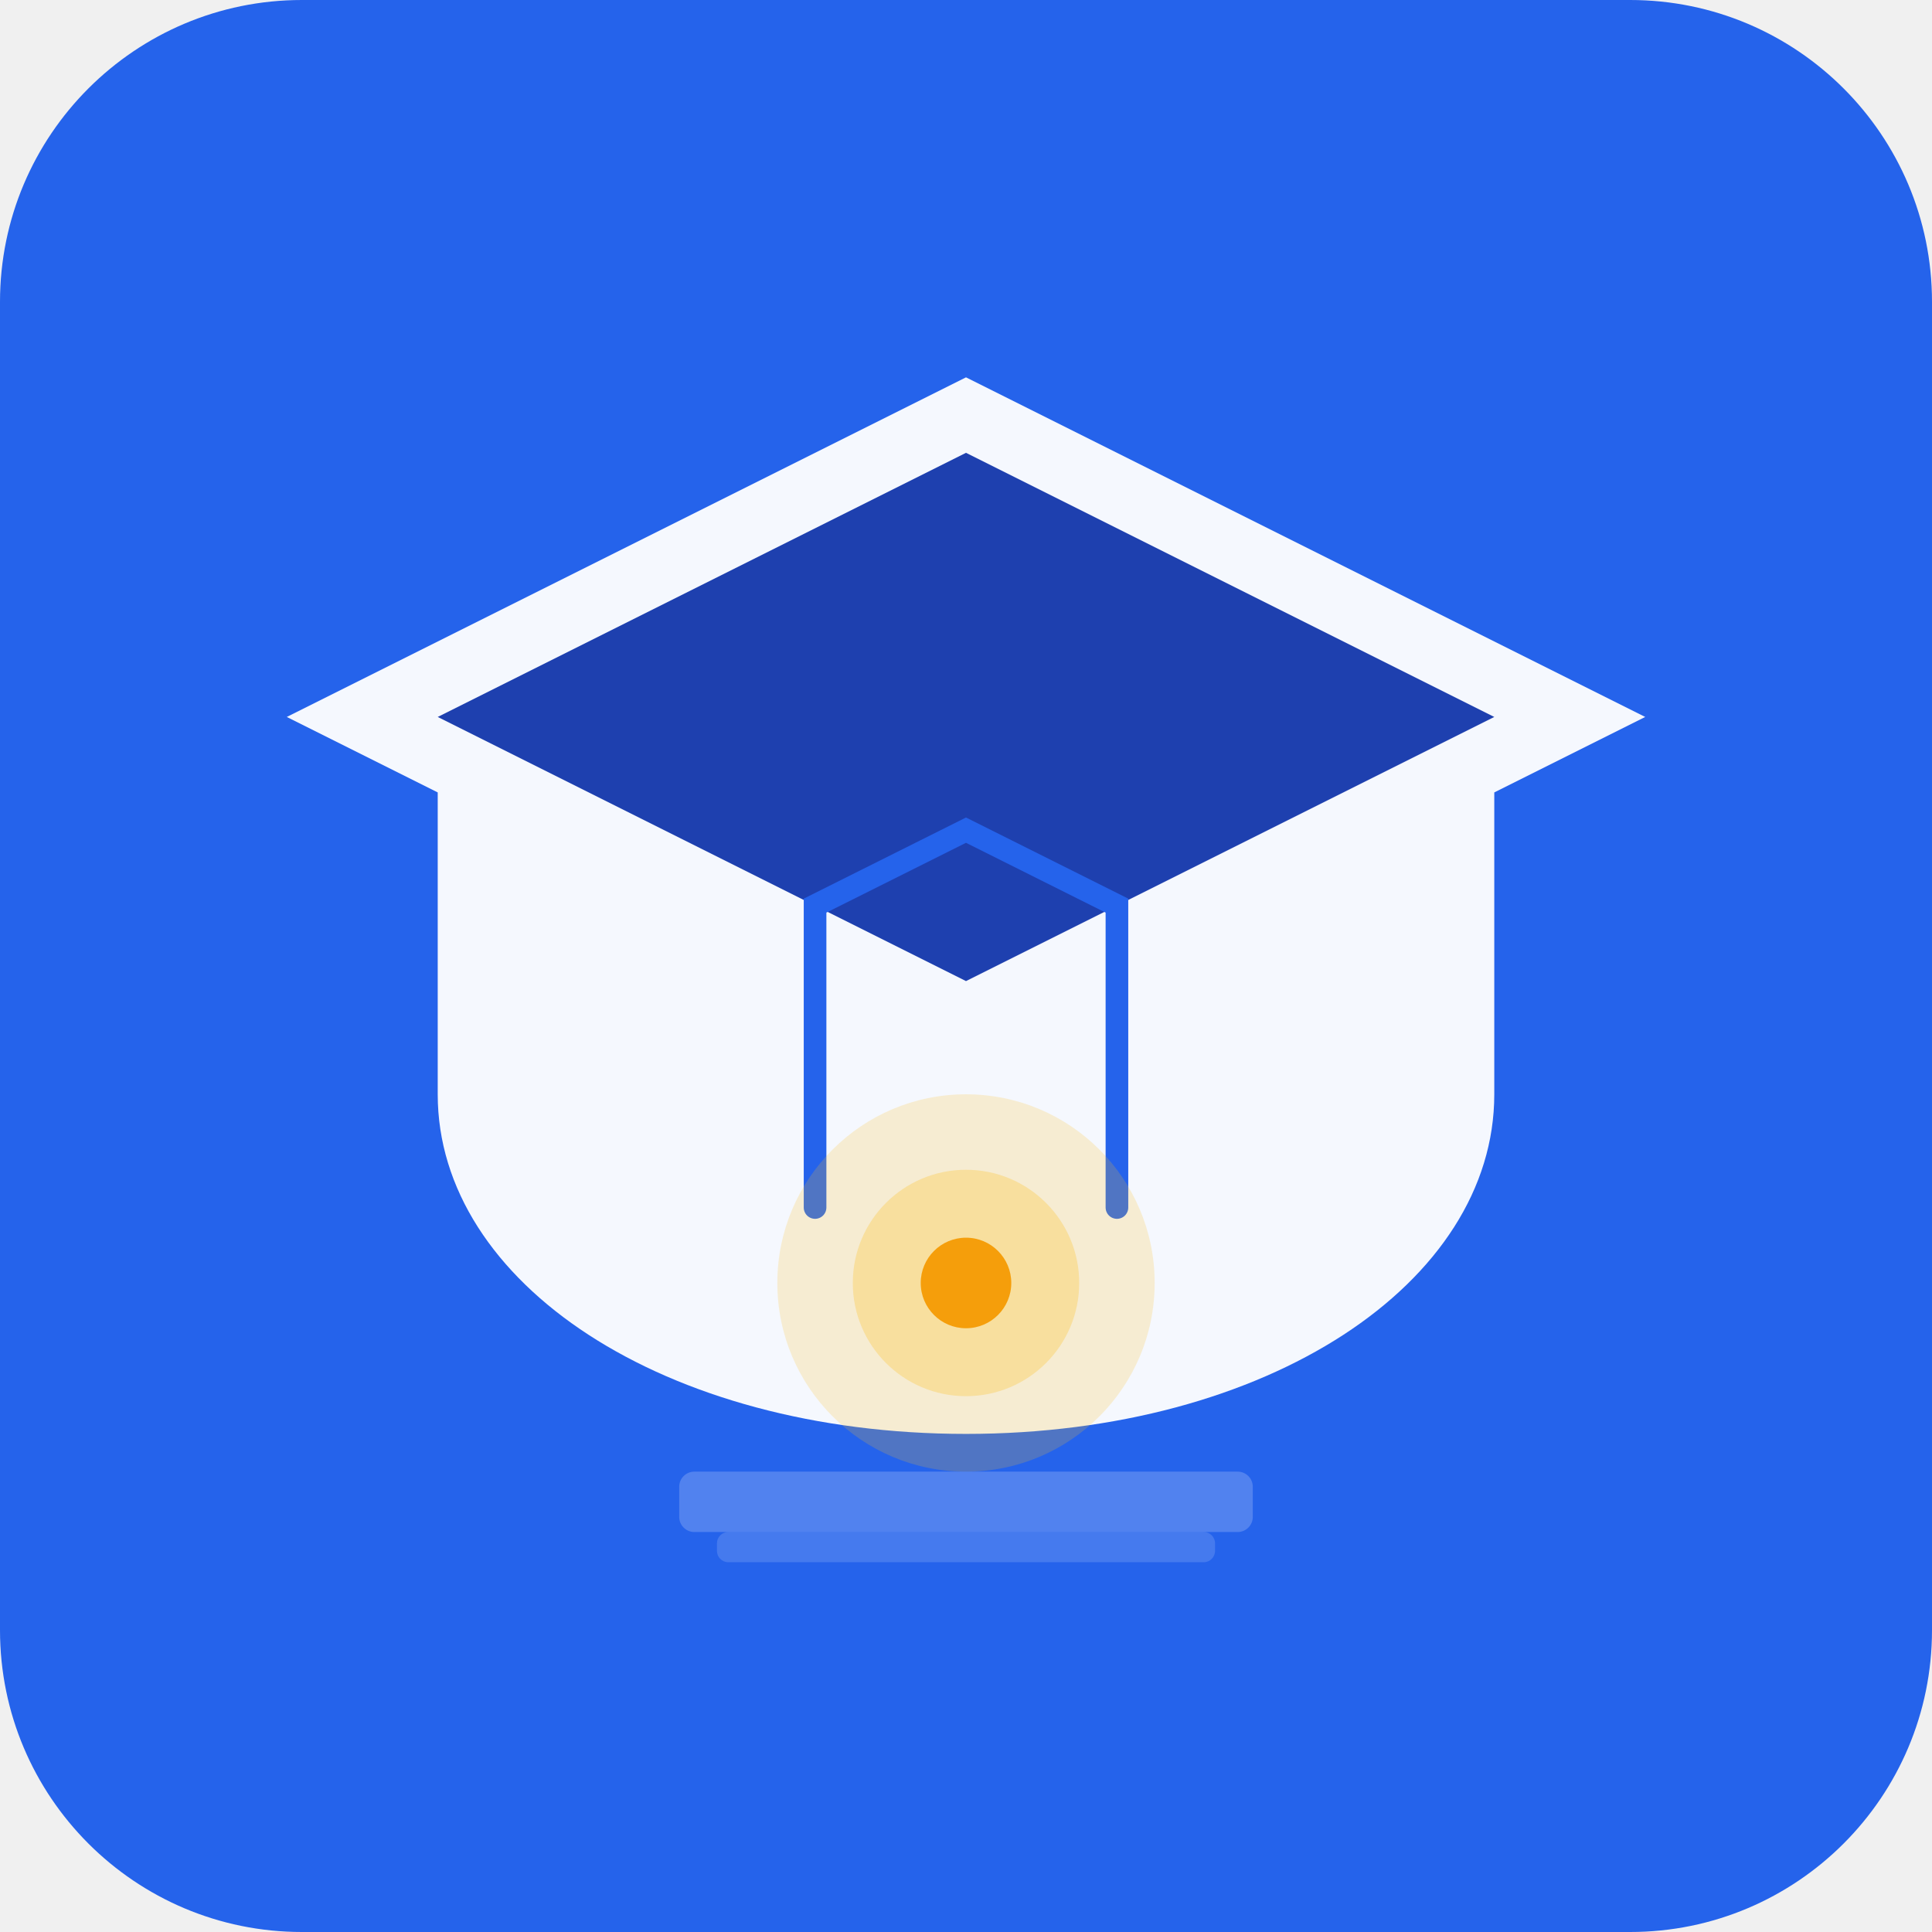
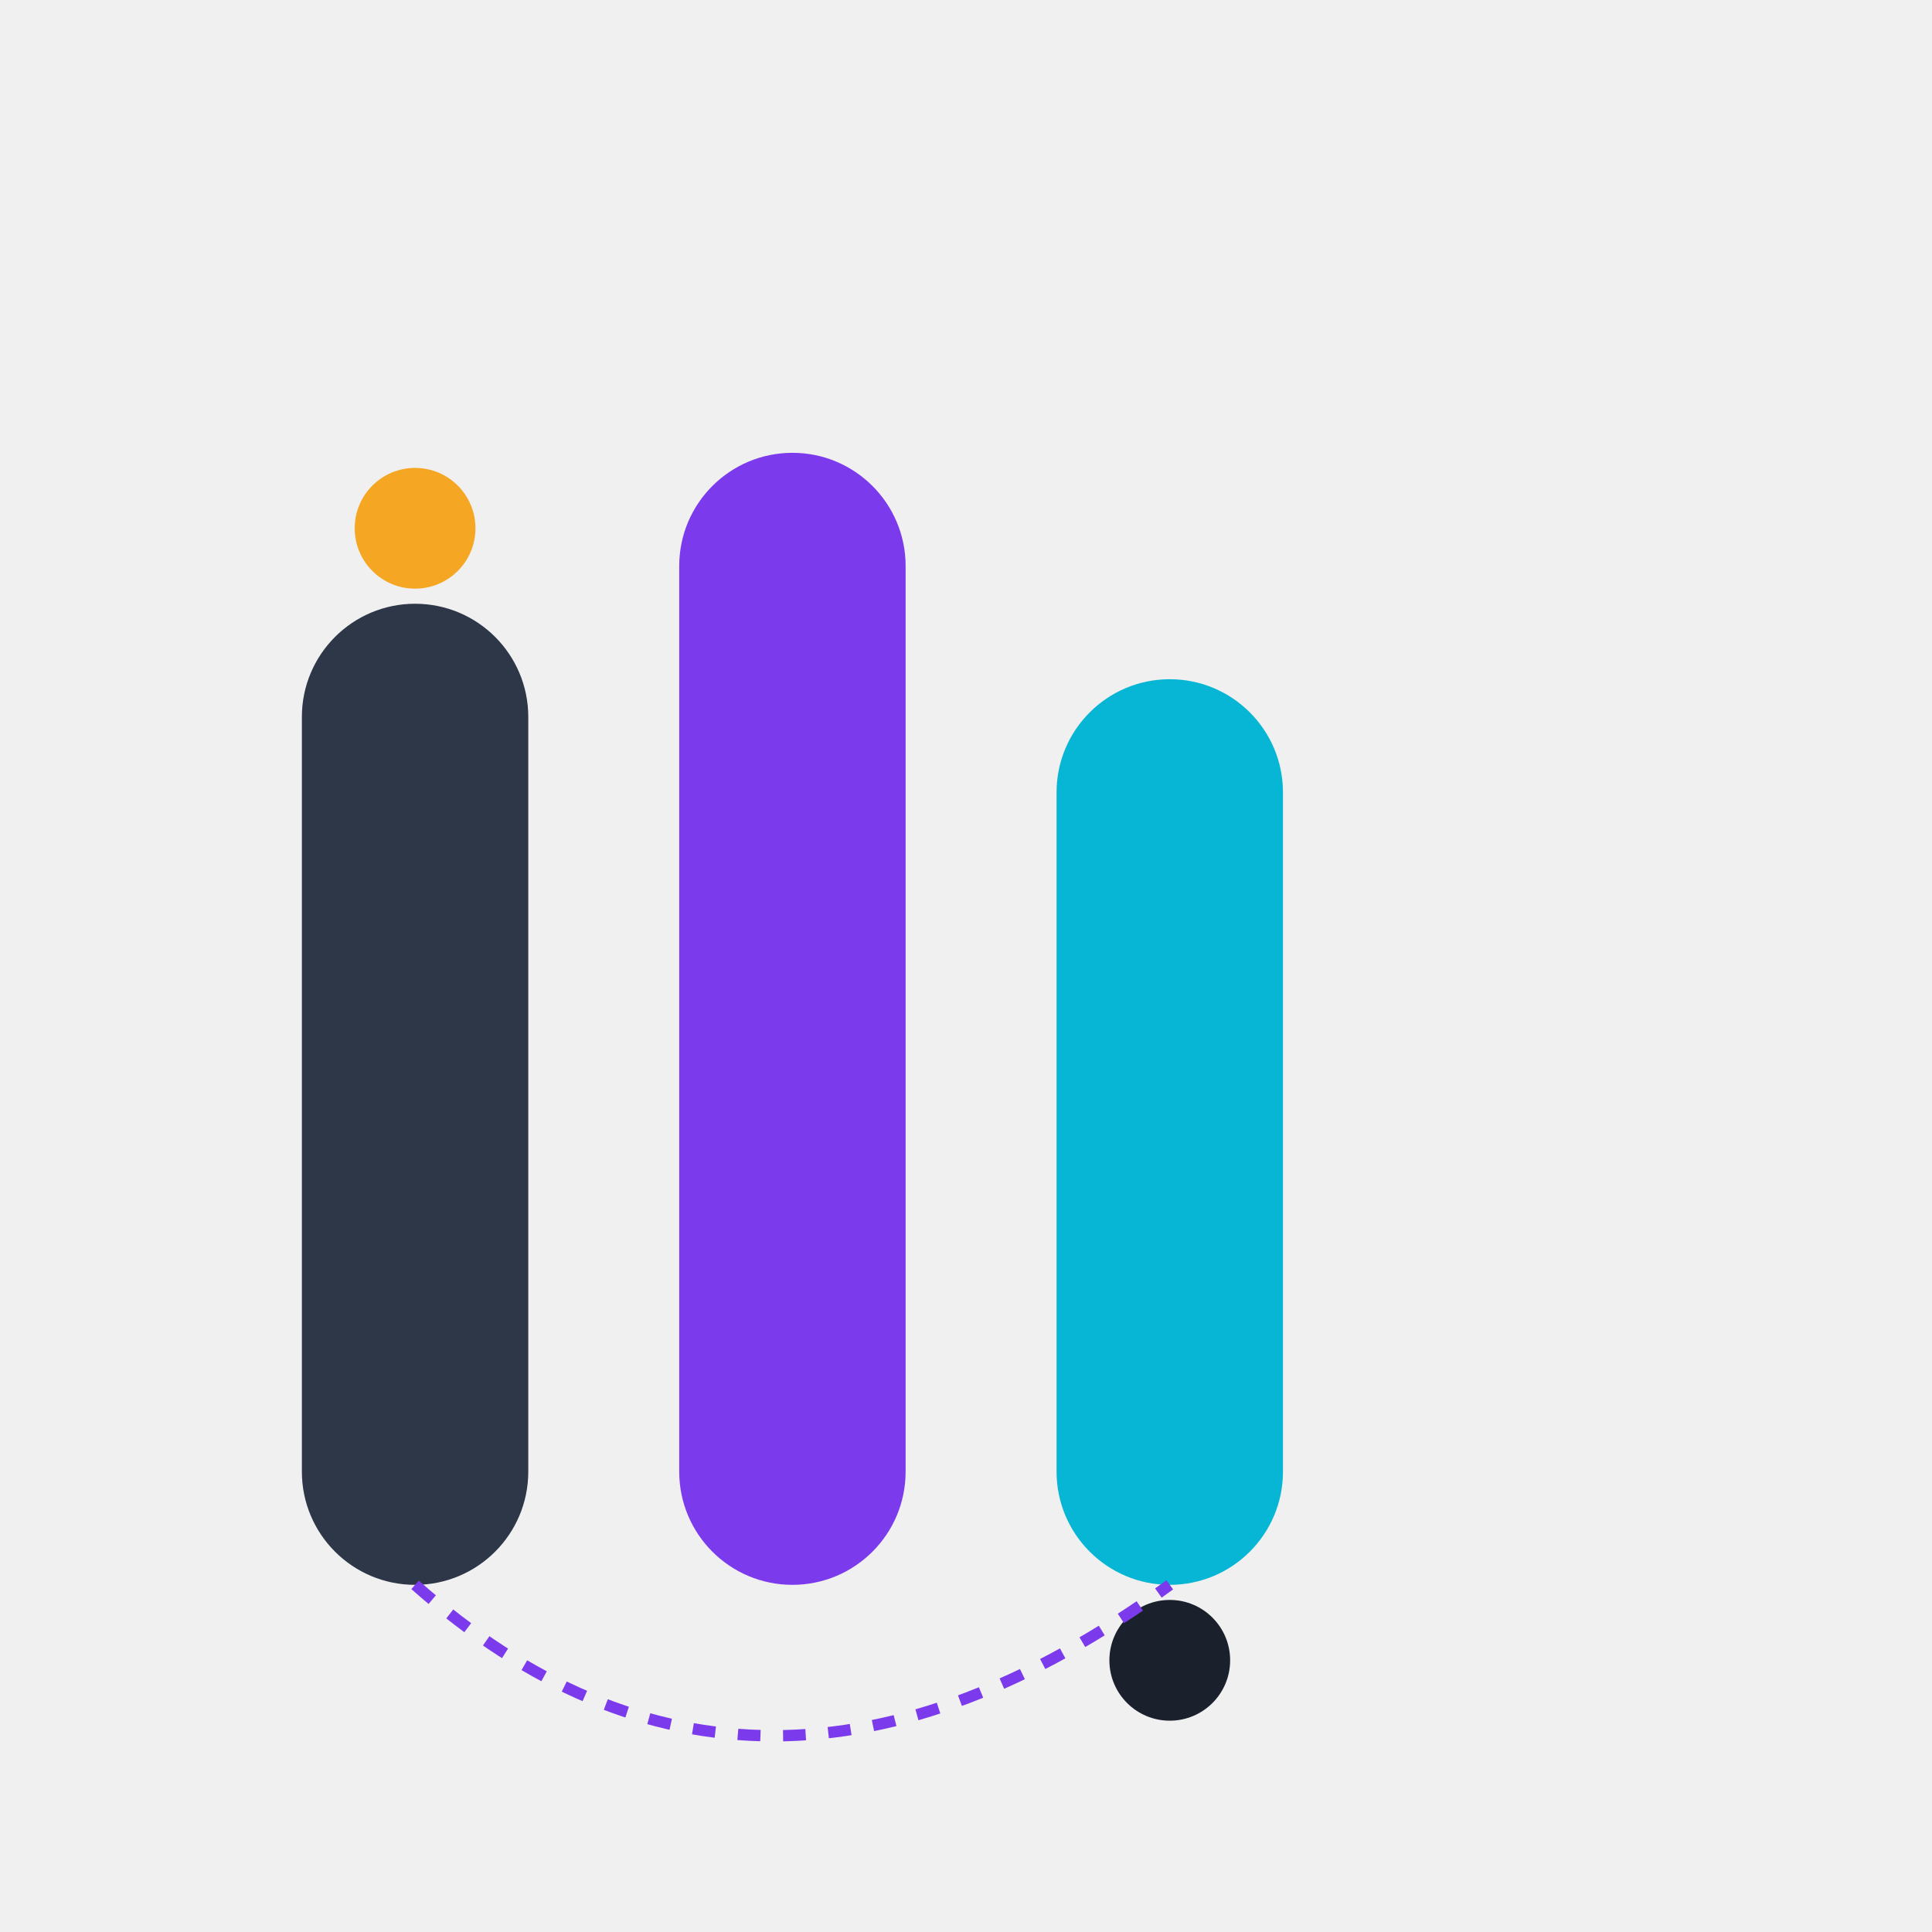
<svg xmlns="http://www.w3.org/2000/svg" viewBox="0 0 512 512" fill="none">
-   <rect width="512" height="512" rx="80" fill="#2563eb" />
-   <path d="M256 100l-180 90 40 20v80c0 50 60 90 140 90s140-40 140-90v-80l40-20-180-90z" fill="#fff" opacity="0.95" />
-   <path d="M256 120l-140 70 140 70 140-70-140-70z" fill="#1e40af" />
-   <path d="M216 320v-80l40-20 40 20v80" fill="none" stroke="#2563eb" stroke-width="6" stroke-linecap="round" />
-   <circle cx="256" cy="340" r="50" fill="#fbbf24" opacity="0.2" />
-   <circle cx="256" cy="340" r="30" fill="#fbbf24" opacity="0.3" />
-   <circle cx="256" cy="340" r="12" fill="#f59e0b" />
-   <rect x="180" y="390" width="152" height="16" rx="4" fill="#fff" opacity="0.2" />
-   <rect x="190" y="406" width="132" height="8" rx="3" fill="#fff" opacity="0.15" />
+   <rect x="80" y="160" width="60" height="260" rx="30" fill="#2d3748" />
+   <circle cx="110" cy="140" r="16" fill="#f5a623" />
+   <rect x="180" y="120" width="60" height="300" rx="30" fill="#7c3aed" />
+   <rect x="280" y="180" width="60" height="240" rx="30" fill="#06b6d4" />
+   <circle cx="310" cy="440" r="16" fill="#1a202c" />
+   <path d="M110 420 Q 200 500 310 420" stroke="#7c3aed" stroke-width="3" stroke-dasharray="6 6" fill="none" />
</svg>
